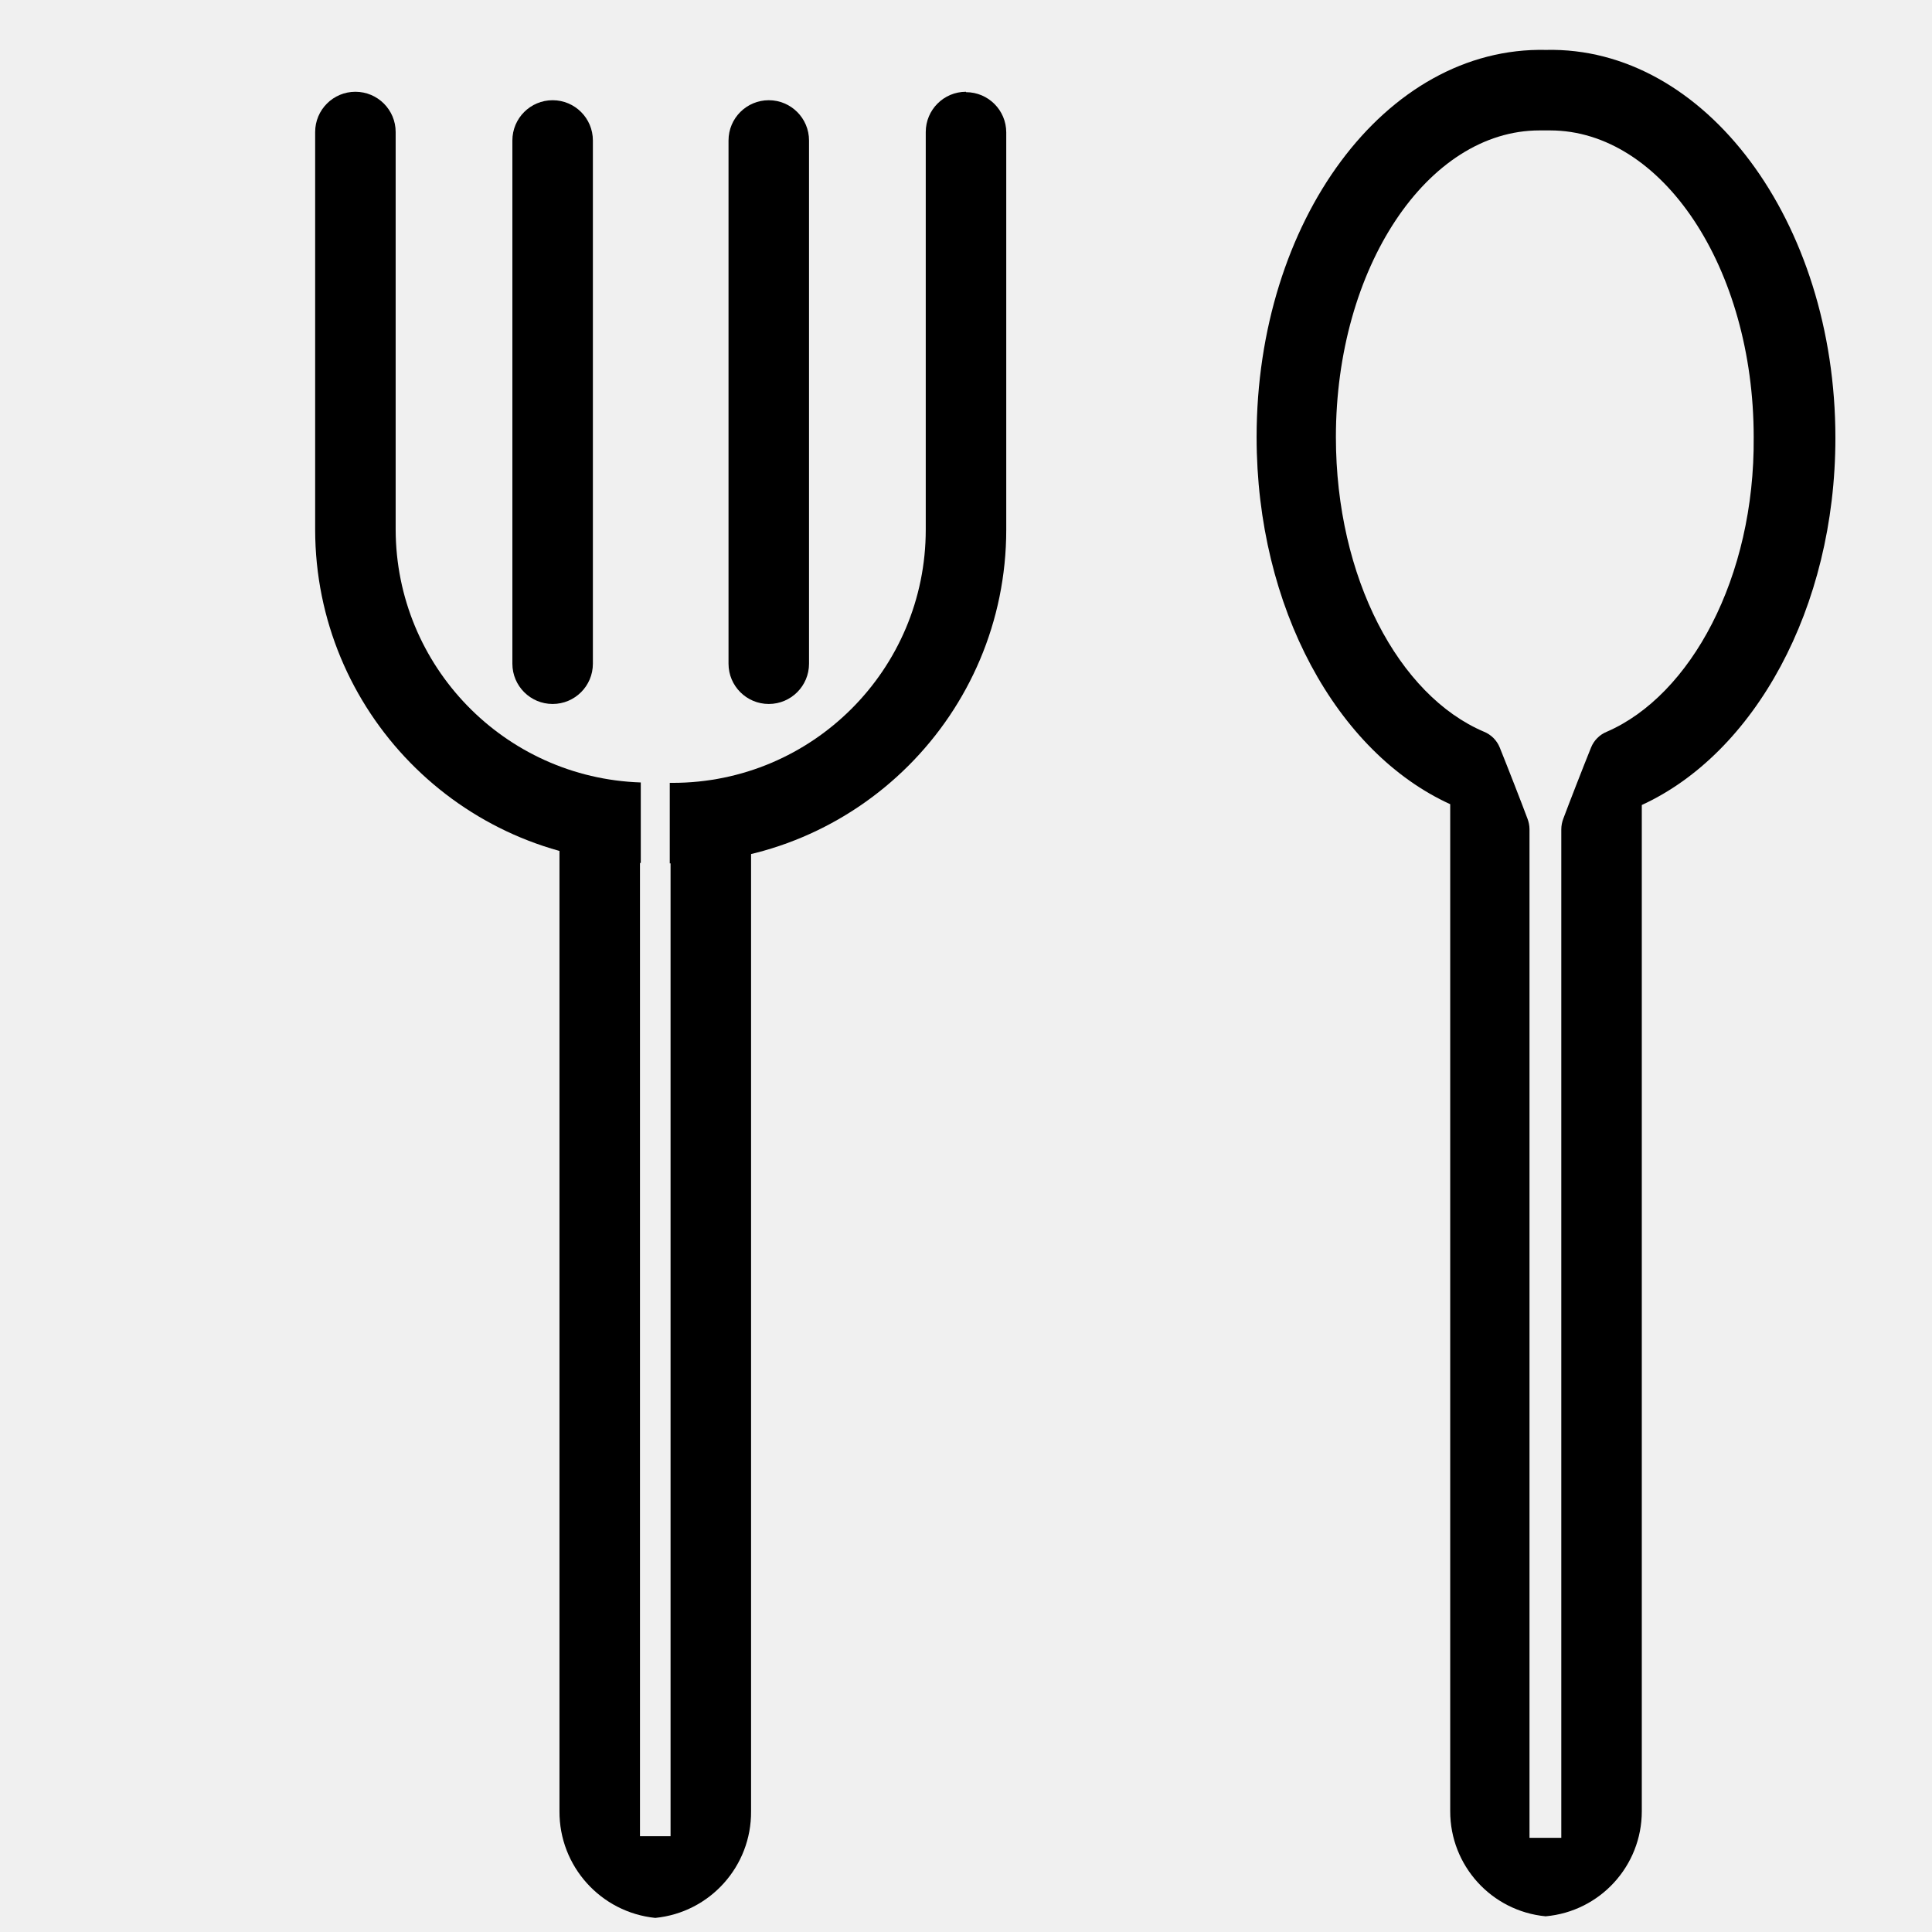
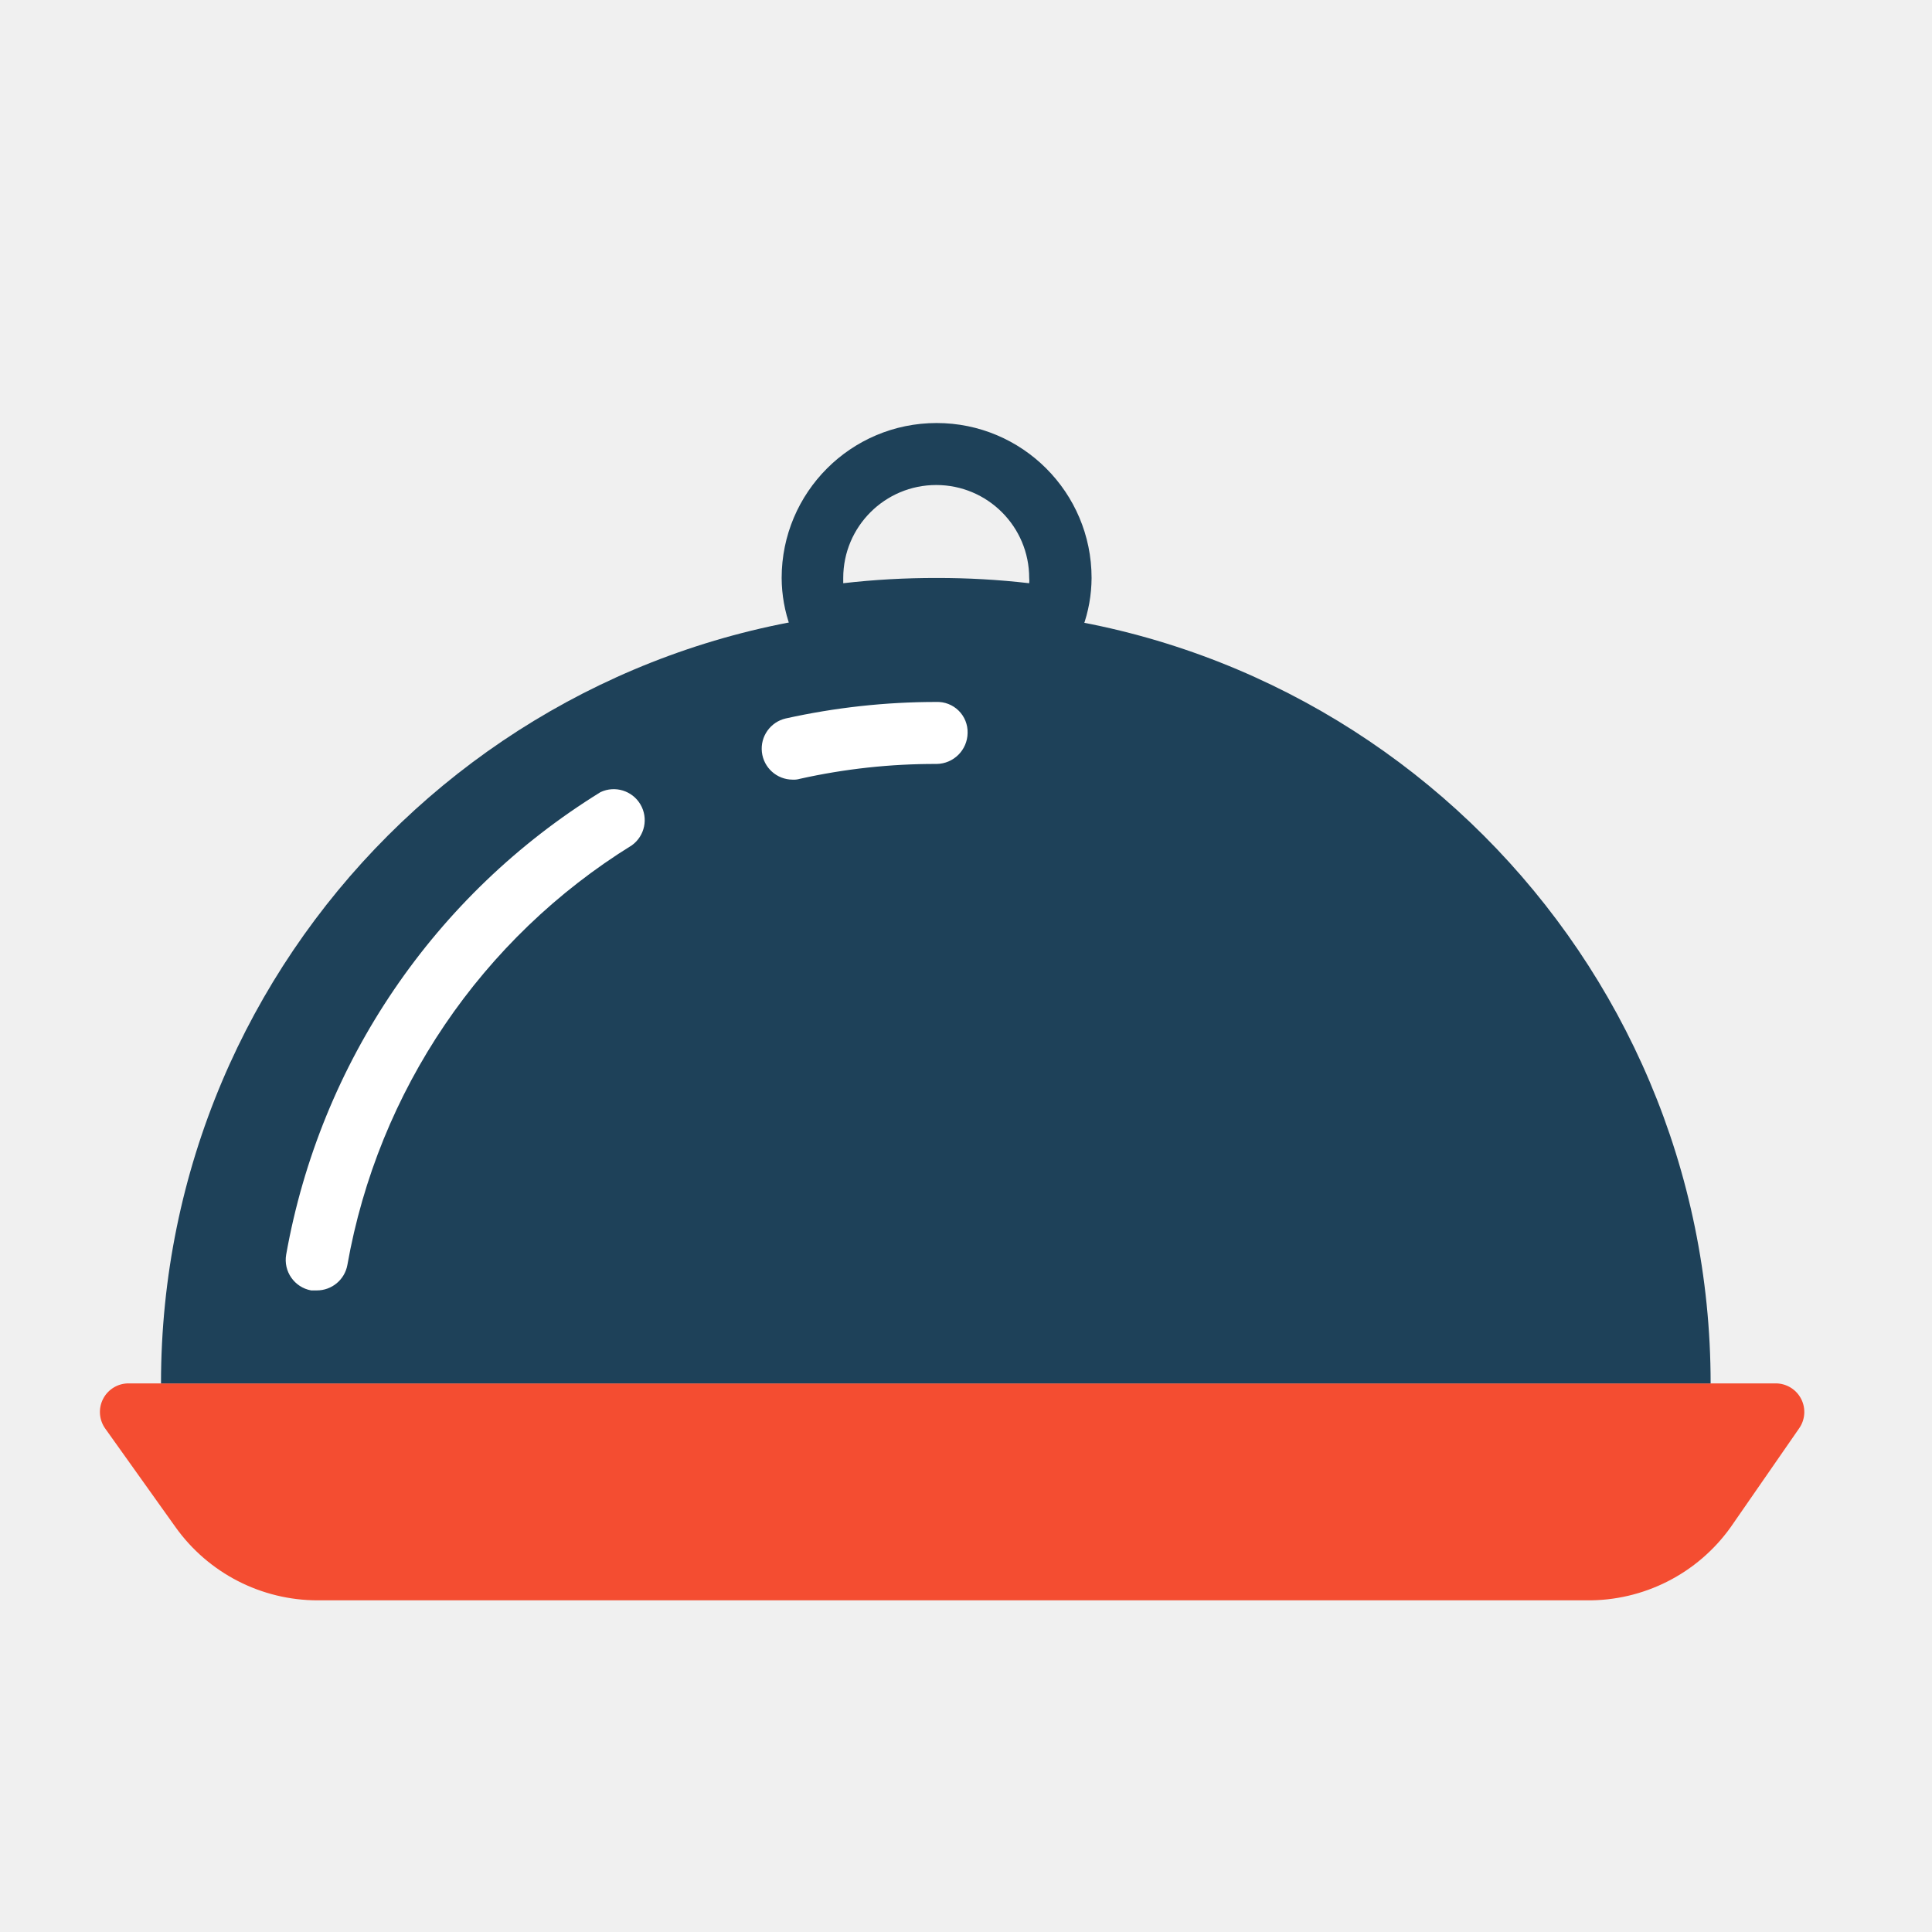
<svg xmlns="http://www.w3.org/2000/svg" id="Layer_1" data-name="Layer 1" viewBox="0 0 48 48">
-   <path d="M38.41,1.24h0c-4-.09-7.19,4.26-7.19,9.62,0,4.24,2,7.84,4.81,9.12V45a2.62,2.62,0,0,0,2.37,2.61h0A2.62,2.62,0,0,0,40.79,45V20c2.79-1.28,4.81-4.88,4.81-9.12C45.6,5.5,42.36,1.15,38.41,1.24Zm1.51,16.94a.71.71,0,0,0-.39.39c-.19.47-.56,1.42-.69,1.77a.75.75,0,0,0-.05.26V45.66H38V20.6a.75.75,0,0,0-.05-.26c-.13-.35-.5-1.3-.69-1.77a.71.71,0,0,0-.39-.39c-2.12-.9-3.68-3.83-3.68-7.32,0-4.2,2.27-7.62,5.06-7.62h.26c2.79,0,5.06,3.42,5.06,7.62C43.6,14.35,42,17.28,39.92,18.18Z" />
-   <path d="M16.66,20.72v24.9H15.9V20.72h-2V45a2.65,2.65,0,0,0,2.38,2.65h0A2.64,2.64,0,0,0,18.66,45V20.72Z" />
-   <path d="M23,13.16V4.28h0v0H9.83v0h0v8.88a6.3,6.3,0,0,0,6.09,6.28v0h.72v0h.07A6.29,6.29,0,0,0,23,13.16Z" style="fill:none" />
-   <path d="M9.83,13.16V4.28h0v-1a1,1,0,0,0-1-1h0a1,1,0,0,0-1,1v9.88a8.29,8.29,0,0,0,8.09,8.28v-2A6.3,6.3,0,0,1,9.83,13.16Z" />
-   <path d="M24,2.28a1,1,0,0,0-1,1v1h0v8.88a6.29,6.29,0,0,1-6.29,6.29h-.07v2h.07A8.29,8.29,0,0,0,25,13.16V3.29a1,1,0,0,0-1-1Z" />
-   <rect x="12.73" y="2.49" width="2" height="15" rx="1" ry="1" />
-   <rect x="18.1" y="2.49" width="2" height="15" rx="1" ry="1" />
+   <path d="M39.41,39.76H7.9a4.34,4.34,0,0,1-3.54-1.82L2.62,35.5a.71.71,0,0,1,.58-1.13H44.11a.71.71,0,0,1,.58,1.13L43,37.94A4.34,4.34,0,0,1,39.41,39.76Z" style="fill:#f44d31" />
+   <path d="M4,34.37a19.25,19.25,0,0,1,38.5,0Z" style="fill:#1e4159" />
+   <path d="M26.69,16.2l-.63-.09a18.64,18.64,0,0,0-5.58,0l-.63.09-.21-.61a3.64,3.64,0,0,1-.22-1.23,3.85,3.85,0,0,1,7.7,0,3.64,3.64,0,0,1-.22,1.23Zm-3.42-1.84a19.58,19.58,0,0,1,2.3.13.57.57,0,0,0,0-.13,2.31,2.31,0,1,0-4.62,0v.13A19.87,19.87,0,0,1,23.27,14.36Z" style="fill:#1e4159" />
+   <path d="M19.69,19.37a.77.77,0,0,1-.17-1.52,17.28,17.28,0,0,1,3.74-.41.75.75,0,0,1,.78.77.78.78,0,0,1-.77.77h0a15.4,15.4,0,0,0-3.4.37A.52.52,0,0,1,19.69,19.37Z" style="fill:#fff" />
+   <path d="M7.87,32.06H7.73a.77.77,0,0,1-.62-.89,17,17,0,0,1,7.81-11.49A.77.77,0,0,1,15.7,21,15.42,15.42,0,0,0,8.63,31.43.77.77,0,0,1,7.87,32.06Z" style="fill:#fff" />
</svg>
